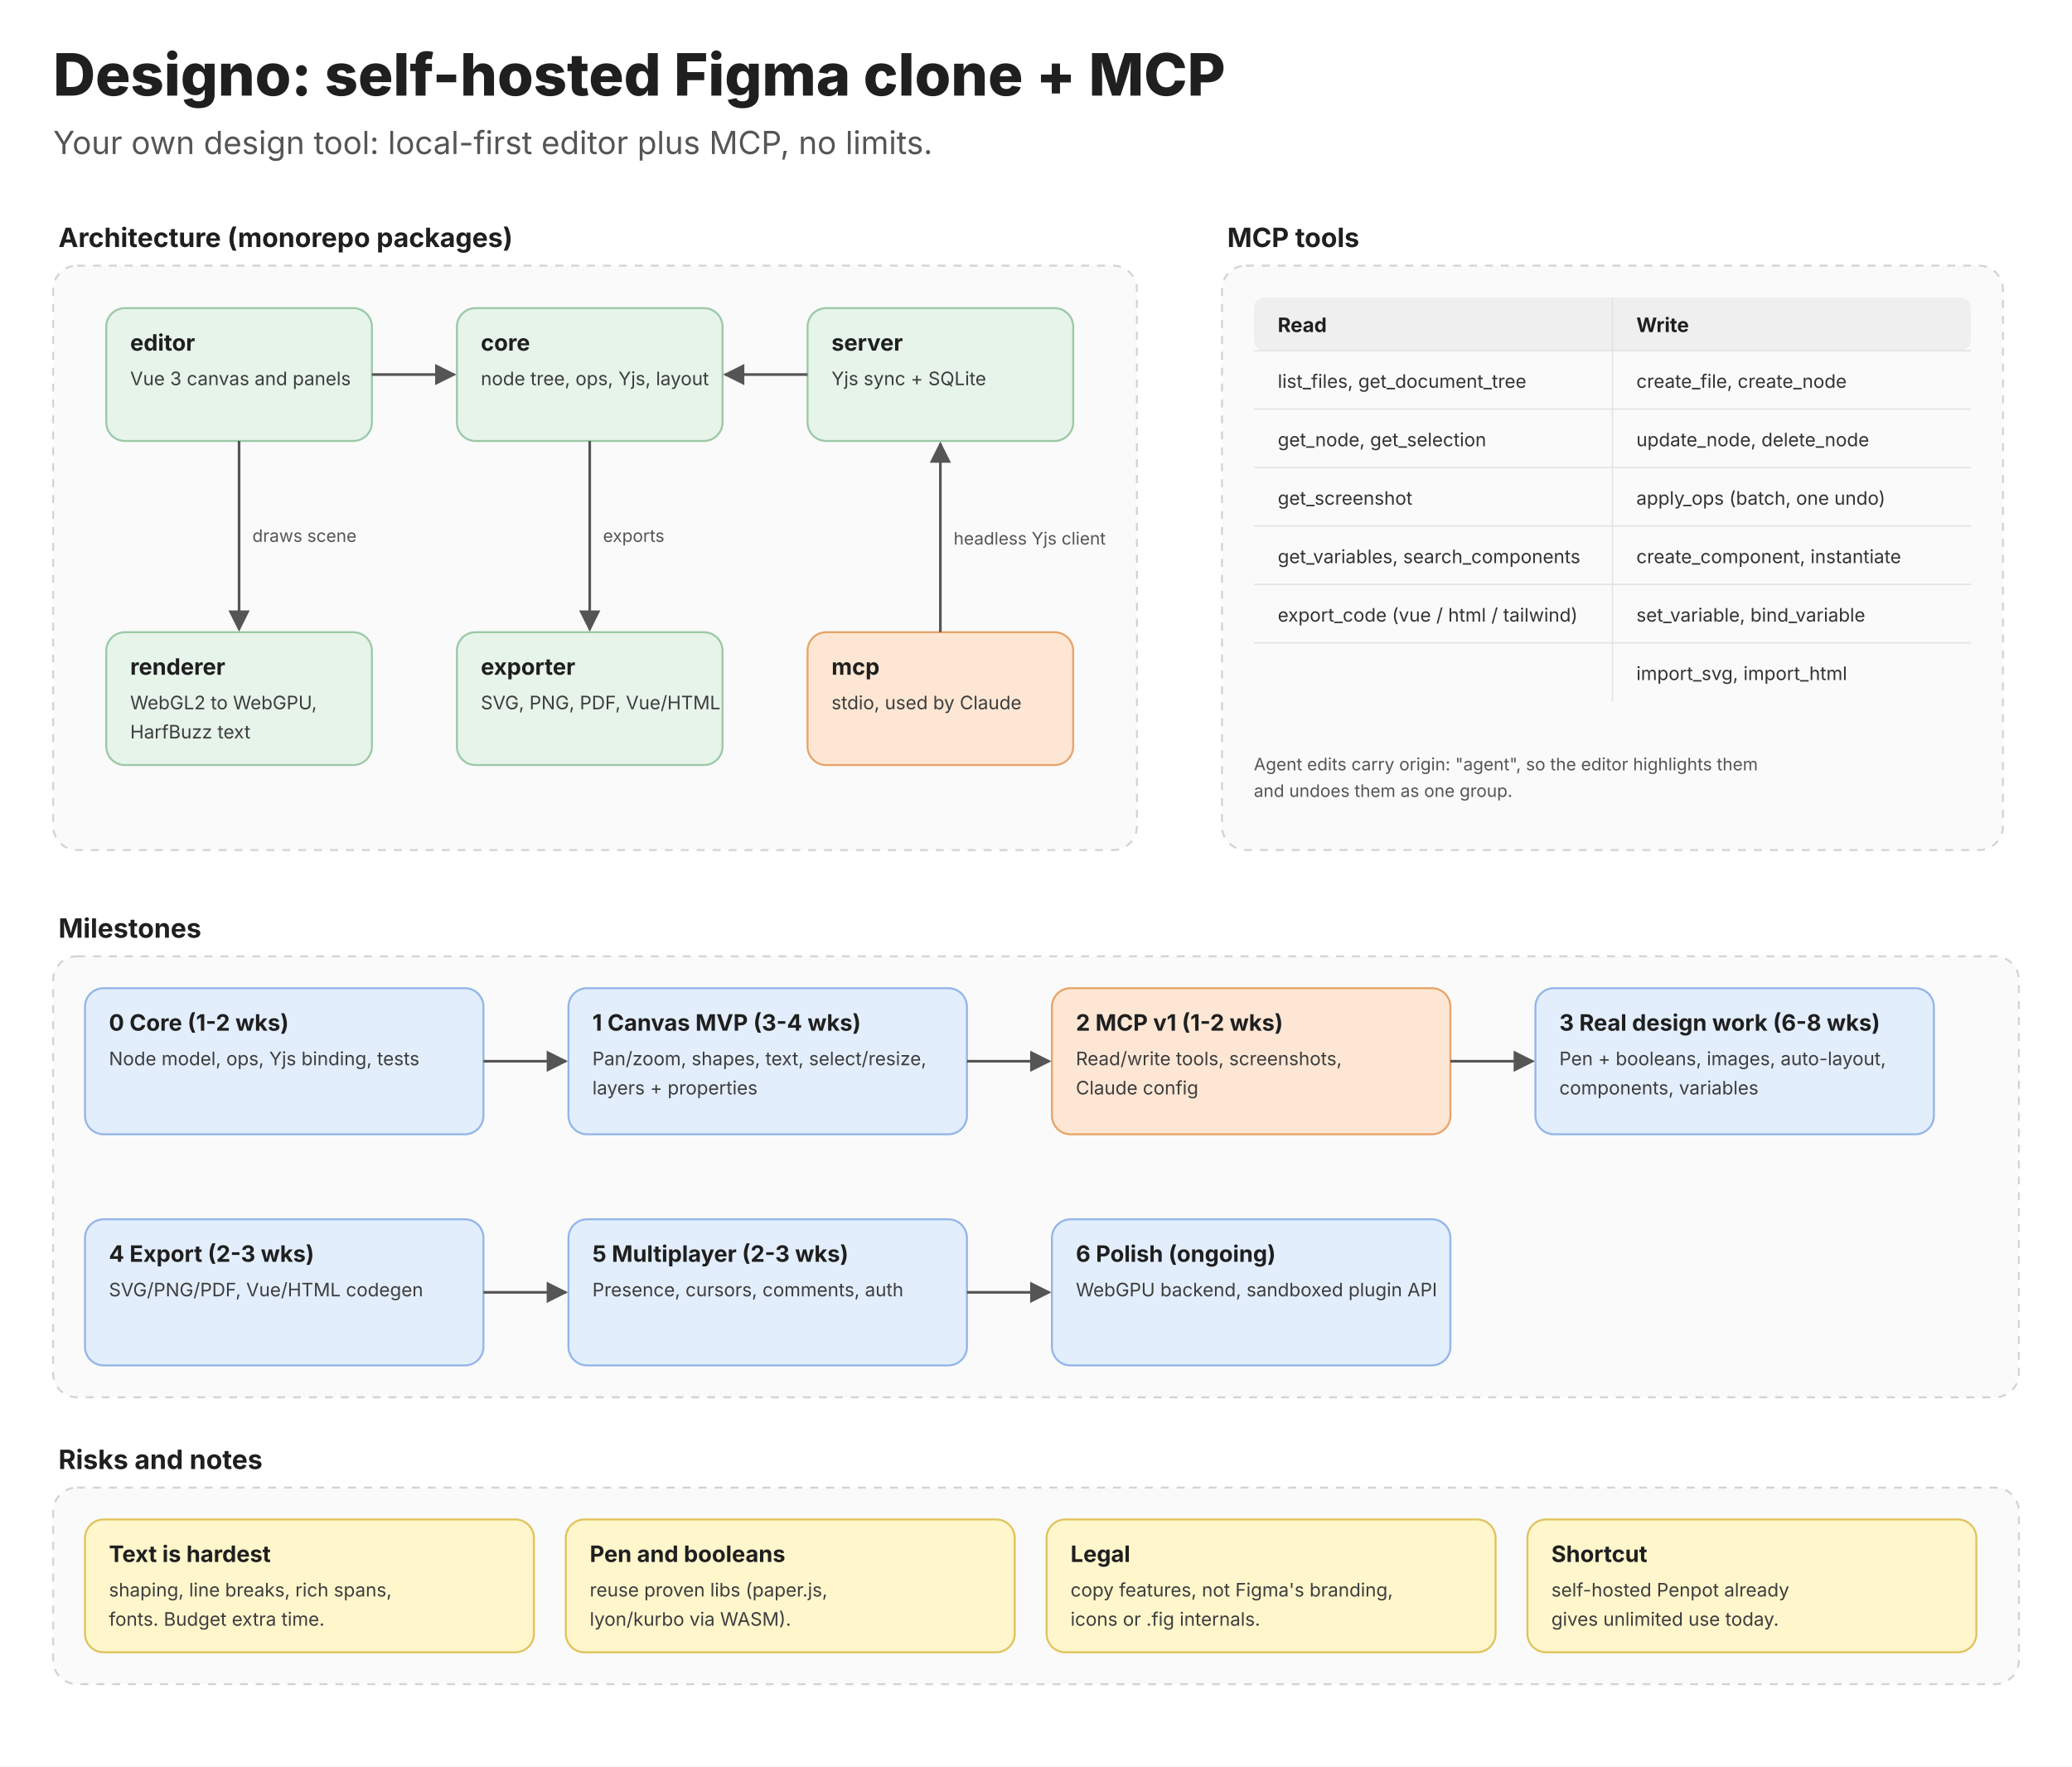
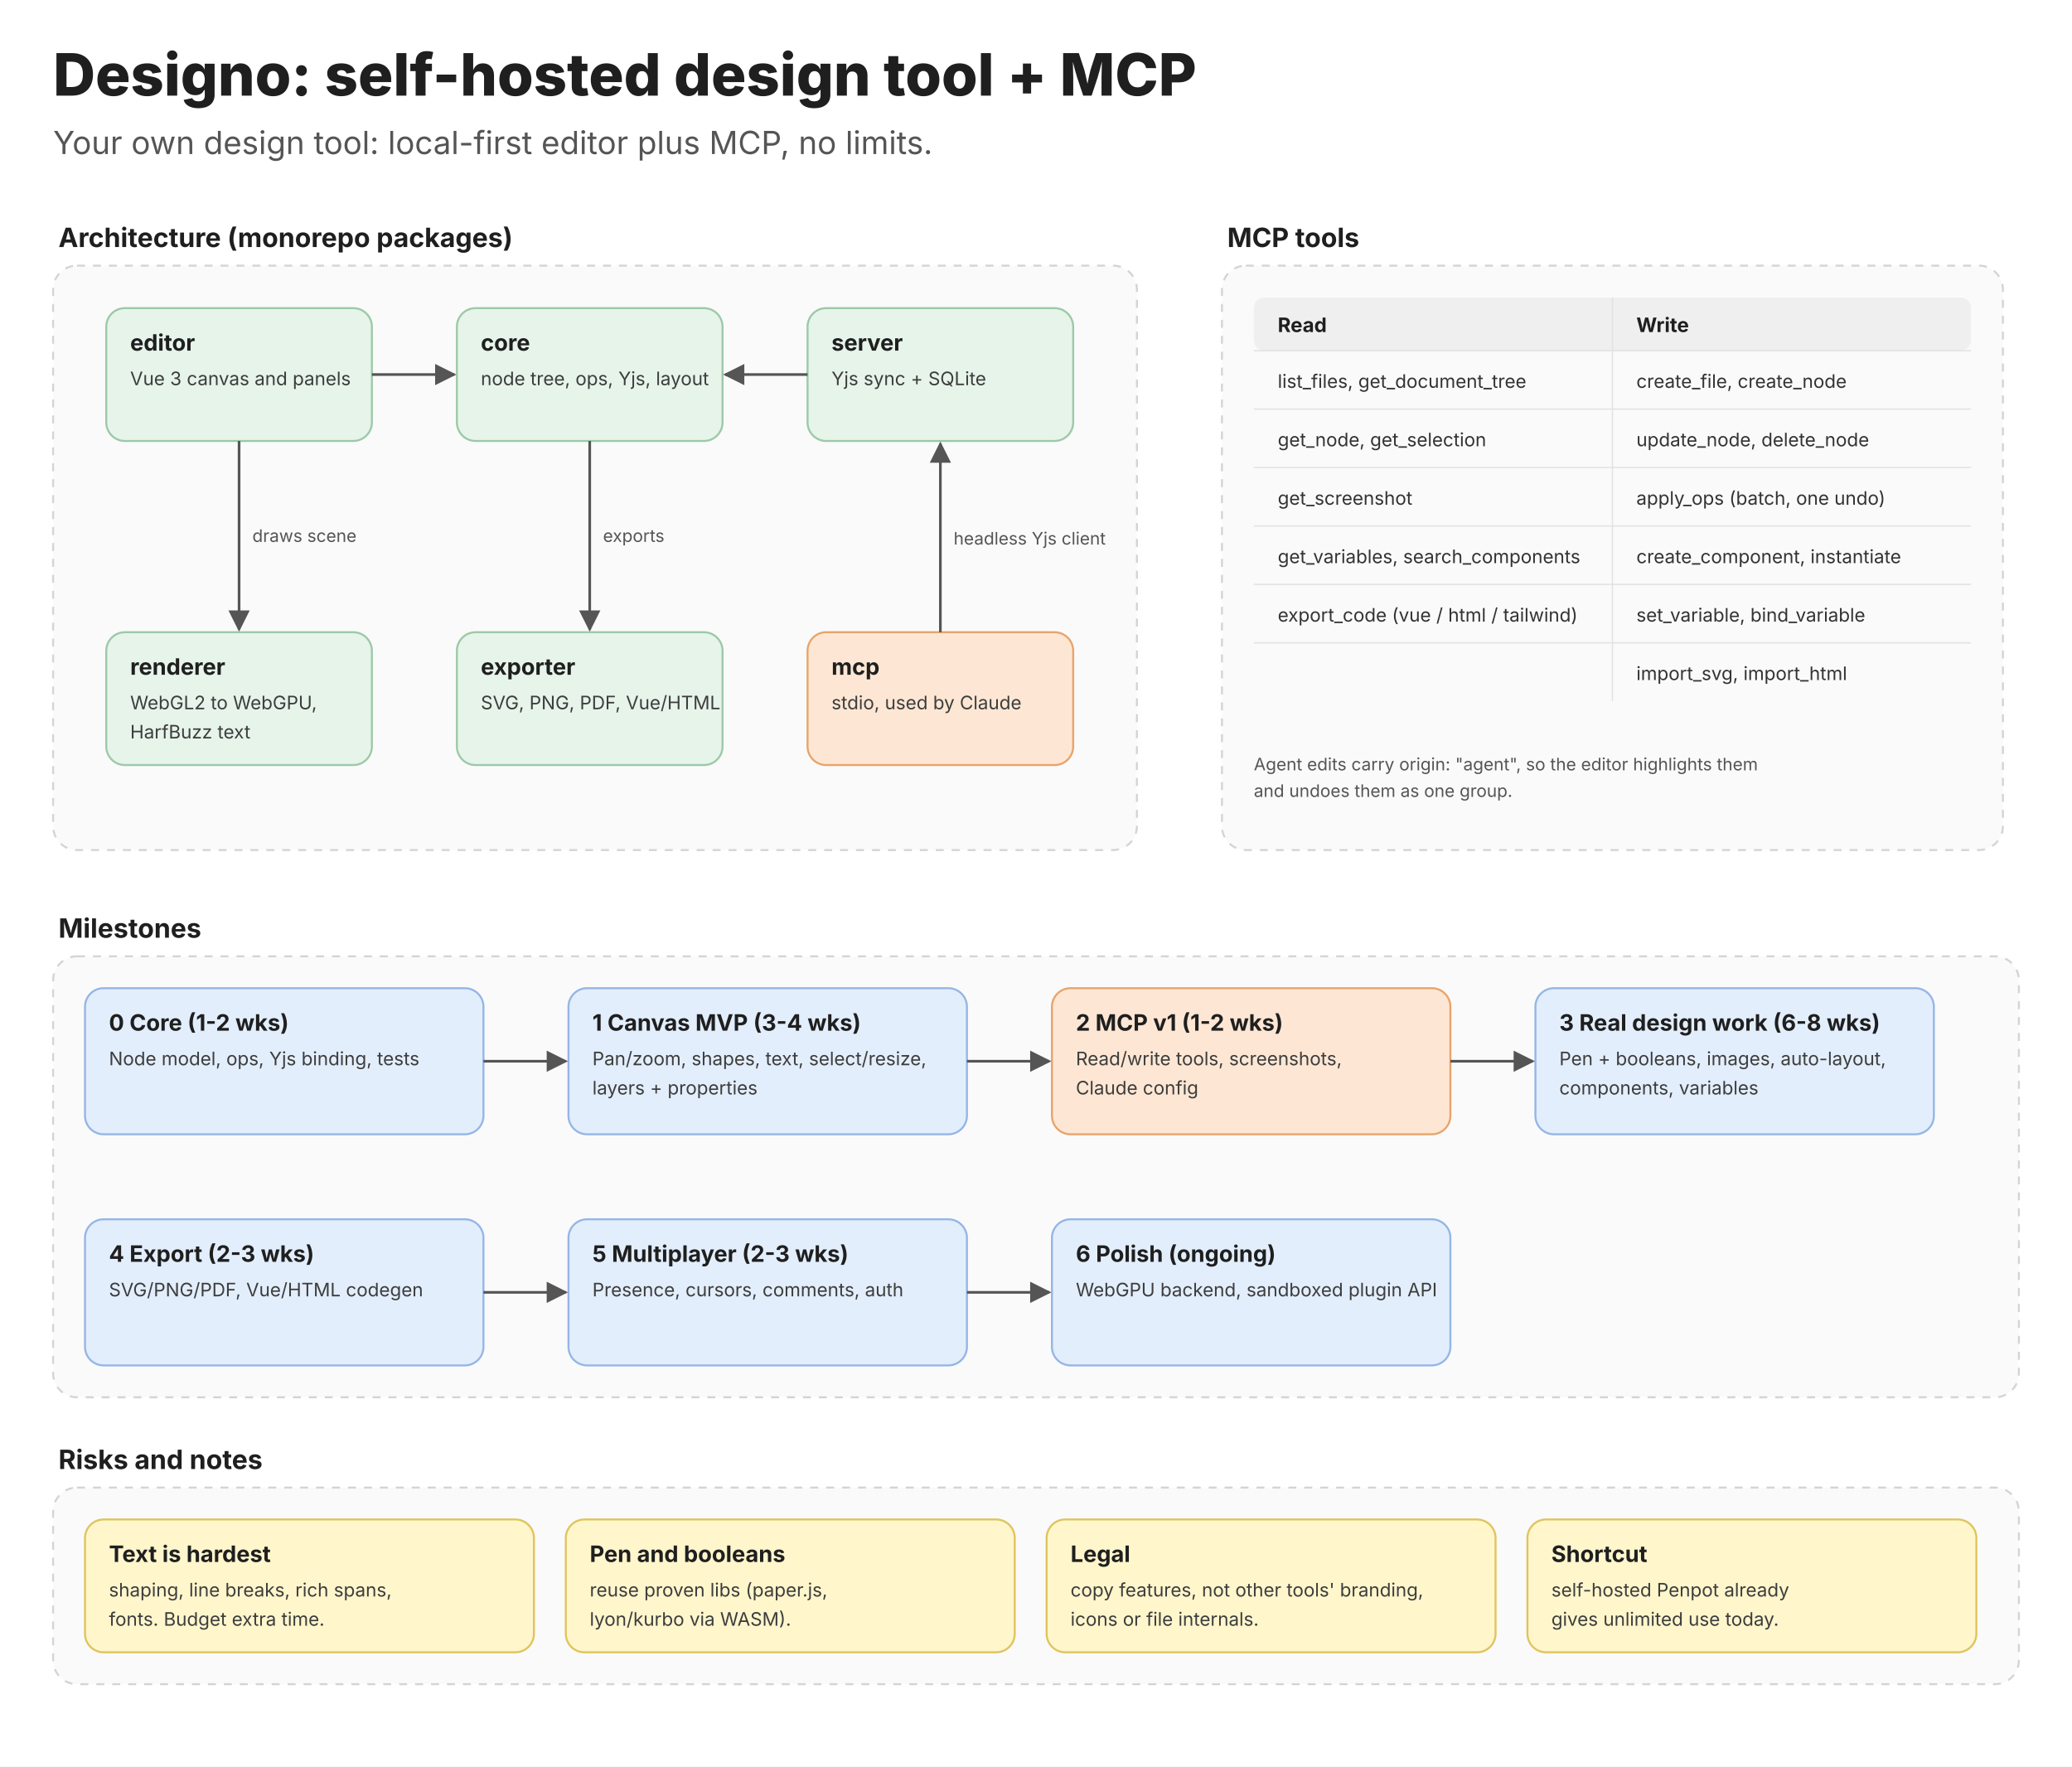
<svg xmlns="http://www.w3.org/2000/svg" viewBox="-40 -20 1560 1330" width="1560" height="1330" font-family="Inter, -apple-system, Segoe UI, Helvetica, Arial, sans-serif">
  <defs>
    <marker id="a" viewBox="0 0 10 10" refX="9" refY="5" markerWidth="8" markerHeight="8" orient="auto-start-reverse">
      <path d="M0 0L10 5L0 10z" fill="#555" />
    </marker>
  </defs>
  <rect x="-40" y="-20" width="1560" height="1330" fill="#ffffff" />
-   <text x="0" y="52" font-size="44" font-weight="800" fill="#1f1f1f" text-anchor="start">Designo: self-hosted Figma clone + MCP</text>
+   <text x="0" y="52" font-size="44" font-weight="800" fill="#1f1f1f" text-anchor="start">Designo: self-hosted design tool + MCP</text>
  <text x="0" y="96" font-size="24" font-weight="400" fill="#555" text-anchor="start">Your own design tool: local-first editor plus MCP, no limits.</text>
  <rect x="0" y="180" width="816" height="440" rx="18" fill="#fafafa" stroke="#d4d4d4" stroke-width="1.5" stroke-dasharray="6 6" />
  <text x="4" y="166" font-size="20" font-weight="700" fill="#1f1f1f" text-anchor="start">Architecture (monorepo packages)</text>
  <rect x="40" y="212" width="200" height="100" rx="14" fill="#e6f4ea" stroke="#9cc9a8" stroke-width="1.5" />
  <text x="58" y="244" font-size="17" font-weight="700" fill="#1f1f1f" text-anchor="start">editor</text>
  <text x="58" y="270" font-size="14" font-weight="400" fill="#3d3d3d" text-anchor="start">Vue 3 canvas and panels</text>
  <rect x="304" y="212" width="200" height="100" rx="14" fill="#e6f4ea" stroke="#9cc9a8" stroke-width="1.5" />
  <text x="322" y="244" font-size="17" font-weight="700" fill="#1f1f1f" text-anchor="start">core</text>
  <text x="322" y="270" font-size="14" font-weight="400" fill="#3d3d3d" text-anchor="start">node tree, ops, Yjs, layout</text>
  <rect x="568" y="212" width="200" height="100" rx="14" fill="#e6f4ea" stroke="#9cc9a8" stroke-width="1.5" />
  <text x="586" y="244" font-size="17" font-weight="700" fill="#1f1f1f" text-anchor="start">server</text>
  <text x="586" y="270" font-size="14" font-weight="400" fill="#3d3d3d" text-anchor="start">Yjs sync + SQLite</text>
  <rect x="40" y="456" width="200" height="100" rx="14" fill="#e6f4ea" stroke="#9cc9a8" stroke-width="1.5" />
  <text x="58" y="488" font-size="17" font-weight="700" fill="#1f1f1f" text-anchor="start">renderer</text>
  <text x="58" y="514" font-size="14" font-weight="400" fill="#3d3d3d" text-anchor="start">WebGL2 to WebGPU,</text>
  <text x="58" y="536" font-size="14" font-weight="400" fill="#3d3d3d" text-anchor="start">HarfBuzz text</text>
  <rect x="304" y="456" width="200" height="100" rx="14" fill="#e6f4ea" stroke="#9cc9a8" stroke-width="1.5" />
  <text x="322" y="488" font-size="17" font-weight="700" fill="#1f1f1f" text-anchor="start">exporter</text>
  <text x="322" y="514" font-size="14" font-weight="400" fill="#3d3d3d" text-anchor="start">SVG, PNG, PDF, Vue/HTML</text>
  <rect x="568" y="456" width="200" height="100" rx="14" fill="#fde7d4" stroke="#e8a46a" stroke-width="1.5" />
  <text x="586" y="488" font-size="17" font-weight="700" fill="#1f1f1f" text-anchor="start">mcp</text>
  <text x="586" y="514" font-size="14" font-weight="400" fill="#3d3d3d" text-anchor="start">stdio, used by Claude</text>
  <line x1="240" y1="262" x2="302" y2="262" stroke="#555" stroke-width="2" marker-end="url(#a)" />
  <line x1="568" y1="262" x2="506" y2="262" stroke="#555" stroke-width="2" marker-end="url(#a)" />
  <line x1="140" y1="312" x2="140" y2="454" stroke="#555" stroke-width="2" marker-end="url(#a)" />
  <text x="150.0" y="388.0" font-size="13" font-weight="400" fill="#555" text-anchor="start">draws scene</text>
  <line x1="404" y1="312" x2="404" y2="454" stroke="#555" stroke-width="2" marker-end="url(#a)" />
  <text x="414.0" y="388.0" font-size="13" font-weight="400" fill="#555" text-anchor="start">exports</text>
  <line x1="668" y1="456" x2="668" y2="314" stroke="#555" stroke-width="2" marker-end="url(#a)" />
  <text x="678.0" y="390.0" font-size="13" font-weight="400" fill="#555" text-anchor="start">headless Yjs client</text>
  <rect x="880" y="180" width="588" height="440" rx="18" fill="#fafafa" stroke="#d4d4d4" stroke-width="1.5" stroke-dasharray="6 6" />
  <text x="884" y="166" font-size="20" font-weight="700" fill="#1f1f1f" text-anchor="start">MCP tools</text>
  <rect x="904" y="204" width="540" height="40" rx="8" fill="#efefef" stroke="none" stroke-width="1.5" />
  <text x="922" y="230" font-size="15" font-weight="700" fill="#1f1f1f" text-anchor="start">Read</text>
  <text x="1192" y="230" font-size="15" font-weight="700" fill="#1f1f1f" text-anchor="start">Write</text>
  <line x1="904" y1="244" x2="1444" y2="244" stroke="#e2e2e2" />
  <text x="922" y="272" font-size="14" font-weight="400" fill="#333" text-anchor="start">list_files, get_document_tree</text>
  <text x="1192" y="272" font-size="14" font-weight="400" fill="#333" text-anchor="start">create_file, create_node</text>
  <line x1="904" y1="288" x2="1444" y2="288" stroke="#e2e2e2" />
  <text x="922" y="316" font-size="14" font-weight="400" fill="#333" text-anchor="start">get_node, get_selection</text>
  <text x="1192" y="316" font-size="14" font-weight="400" fill="#333" text-anchor="start">update_node, delete_node</text>
  <line x1="904" y1="332" x2="1444" y2="332" stroke="#e2e2e2" />
  <text x="922" y="360" font-size="14" font-weight="400" fill="#333" text-anchor="start">get_screenshot</text>
  <text x="1192" y="360" font-size="14" font-weight="400" fill="#333" text-anchor="start">apply_ops (batch, one undo)</text>
  <line x1="904" y1="376" x2="1444" y2="376" stroke="#e2e2e2" />
  <text x="922" y="404" font-size="14" font-weight="400" fill="#333" text-anchor="start">get_variables, search_components</text>
  <text x="1192" y="404" font-size="14" font-weight="400" fill="#333" text-anchor="start">create_component, instantiate</text>
  <line x1="904" y1="420" x2="1444" y2="420" stroke="#e2e2e2" />
  <text x="922" y="448" font-size="14" font-weight="400" fill="#333" text-anchor="start">export_code (vue / html / tailwind)</text>
  <text x="1192" y="448" font-size="14" font-weight="400" fill="#333" text-anchor="start">set_variable, bind_variable</text>
  <line x1="904" y1="464" x2="1444" y2="464" stroke="#e2e2e2" />
  <text x="922" y="492" font-size="14" font-weight="400" fill="#333" text-anchor="start" />
  <text x="1192" y="492" font-size="14" font-weight="400" fill="#333" text-anchor="start">import_svg, import_html</text>
  <line x1="1174" y1="204" x2="1174" y2="508" stroke="#e2e2e2" />
  <text x="904" y="560" font-size="13" font-weight="400" fill="#555" text-anchor="start">Agent edits carry origin: "agent", so the editor highlights them</text>
  <text x="904" y="580" font-size="13" font-weight="400" fill="#555" text-anchor="start">and undoes them as one group.</text>
  <rect x="0" y="700" width="1480" height="332" rx="18" fill="#fafafa" stroke="#d4d4d4" stroke-width="1.5" stroke-dasharray="6 6" />
  <text x="4" y="686" font-size="20" font-weight="700" fill="#1f1f1f" text-anchor="start">Milestones</text>
  <rect x="24" y="724" width="300" height="110" rx="14" fill="#e3eefc" stroke="#94b6e6" stroke-width="1.5" />
  <text x="42" y="756" font-size="17" font-weight="700" fill="#1f1f1f" text-anchor="start">0  Core  (1-2 wks)</text>
  <text x="42" y="782" font-size="14" font-weight="400" fill="#3d3d3d" text-anchor="start">Node model, ops, Yjs binding, tests</text>
  <rect x="388" y="724" width="300" height="110" rx="14" fill="#e3eefc" stroke="#94b6e6" stroke-width="1.5" />
  <text x="406" y="756" font-size="17" font-weight="700" fill="#1f1f1f" text-anchor="start">1  Canvas MVP  (3-4 wks)</text>
  <text x="406" y="782" font-size="14" font-weight="400" fill="#3d3d3d" text-anchor="start">Pan/zoom, shapes, text, select/resize,</text>
  <text x="406" y="804" font-size="14" font-weight="400" fill="#3d3d3d" text-anchor="start">layers + properties</text>
  <rect x="752" y="724" width="300" height="110" rx="14" fill="#fde7d4" stroke="#e8a46a" stroke-width="1.5" />
  <text x="770" y="756" font-size="17" font-weight="700" fill="#1f1f1f" text-anchor="start">2  MCP v1  (1-2 wks)</text>
  <text x="770" y="782" font-size="14" font-weight="400" fill="#3d3d3d" text-anchor="start">Read/write tools, screenshots,</text>
  <text x="770" y="804" font-size="14" font-weight="400" fill="#3d3d3d" text-anchor="start">Claude config</text>
  <rect x="1116" y="724" width="300" height="110" rx="14" fill="#e3eefc" stroke="#94b6e6" stroke-width="1.5" />
  <text x="1134" y="756" font-size="17" font-weight="700" fill="#1f1f1f" text-anchor="start">3  Real design work  (6-8 wks)</text>
  <text x="1134" y="782" font-size="14" font-weight="400" fill="#3d3d3d" text-anchor="start">Pen + booleans, images, auto-layout,</text>
  <text x="1134" y="804" font-size="14" font-weight="400" fill="#3d3d3d" text-anchor="start">components, variables</text>
  <rect x="24" y="898" width="300" height="110" rx="14" fill="#e3eefc" stroke="#94b6e6" stroke-width="1.5" />
  <text x="42" y="930" font-size="17" font-weight="700" fill="#1f1f1f" text-anchor="start">4  Export  (2-3 wks)</text>
  <text x="42" y="956" font-size="14" font-weight="400" fill="#3d3d3d" text-anchor="start">SVG/PNG/PDF, Vue/HTML codegen</text>
  <rect x="388" y="898" width="300" height="110" rx="14" fill="#e3eefc" stroke="#94b6e6" stroke-width="1.5" />
  <text x="406" y="930" font-size="17" font-weight="700" fill="#1f1f1f" text-anchor="start">5  Multiplayer  (2-3 wks)</text>
  <text x="406" y="956" font-size="14" font-weight="400" fill="#3d3d3d" text-anchor="start">Presence, cursors, comments, auth</text>
  <rect x="752" y="898" width="300" height="110" rx="14" fill="#e3eefc" stroke="#94b6e6" stroke-width="1.5" />
  <text x="770" y="930" font-size="17" font-weight="700" fill="#1f1f1f" text-anchor="start">6  Polish  (ongoing)</text>
  <text x="770" y="956" font-size="14" font-weight="400" fill="#3d3d3d" text-anchor="start">WebGPU backend, sandboxed plugin API</text>
  <line x1="324" y1="779" x2="386" y2="779" stroke="#555" stroke-width="2" marker-end="url(#a)" />
  <line x1="688" y1="779" x2="750" y2="779" stroke="#555" stroke-width="2" marker-end="url(#a)" />
  <line x1="1052" y1="779" x2="1114" y2="779" stroke="#555" stroke-width="2" marker-end="url(#a)" />
  <line x1="324" y1="953" x2="386" y2="953" stroke="#555" stroke-width="2" marker-end="url(#a)" />
  <line x1="688" y1="953" x2="750" y2="953" stroke="#555" stroke-width="2" marker-end="url(#a)" />
  <rect x="0" y="1100" width="1480" height="148" rx="18" fill="#fafafa" stroke="#d4d4d4" stroke-width="1.5" stroke-dasharray="6 6" />
  <text x="4" y="1086" font-size="20" font-weight="700" fill="#1f1f1f" text-anchor="start">Risks and notes</text>
  <rect x="24" y="1124" width="338" height="100" rx="14" fill="#fff6cc" stroke="#e0c45c" stroke-width="1.5" />
  <text x="42" y="1156" font-size="17" font-weight="700" fill="#1f1f1f" text-anchor="start">Text is hardest</text>
  <text x="42" y="1182" font-size="14" font-weight="400" fill="#3d3d3d" text-anchor="start">shaping, line breaks, rich spans,</text>
  <text x="42" y="1204" font-size="14" font-weight="400" fill="#3d3d3d" text-anchor="start">fonts. Budget extra time.</text>
  <rect x="386" y="1124" width="338" height="100" rx="14" fill="#fff6cc" stroke="#e0c45c" stroke-width="1.5" />
  <text x="404" y="1156" font-size="17" font-weight="700" fill="#1f1f1f" text-anchor="start">Pen and booleans</text>
  <text x="404" y="1182" font-size="14" font-weight="400" fill="#3d3d3d" text-anchor="start">reuse proven libs (paper.js,</text>
  <text x="404" y="1204" font-size="14" font-weight="400" fill="#3d3d3d" text-anchor="start">lyon/kurbo via WASM).</text>
  <rect x="748" y="1124" width="338" height="100" rx="14" fill="#fff6cc" stroke="#e0c45c" stroke-width="1.5" />
  <text x="766" y="1156" font-size="17" font-weight="700" fill="#1f1f1f" text-anchor="start">Legal</text>
-   <text x="766" y="1182" font-size="14" font-weight="400" fill="#3d3d3d" text-anchor="start">copy features, not Figma's branding,</text>
-   <text x="766" y="1204" font-size="14" font-weight="400" fill="#3d3d3d" text-anchor="start">icons or .fig internals.</text>
+   <text x="766" y="1182" font-size="14" font-weight="400" fill="#3d3d3d" text-anchor="start">copy features, not other tools' branding,</text>
+   <text x="766" y="1204" font-size="14" font-weight="400" fill="#3d3d3d" text-anchor="start">icons or file internals.</text>
  <rect x="1110" y="1124" width="338" height="100" rx="14" fill="#fff6cc" stroke="#e0c45c" stroke-width="1.5" />
  <text x="1128" y="1156" font-size="17" font-weight="700" fill="#1f1f1f" text-anchor="start">Shortcut</text>
  <text x="1128" y="1182" font-size="14" font-weight="400" fill="#3d3d3d" text-anchor="start">self-hosted Penpot already</text>
  <text x="1128" y="1204" font-size="14" font-weight="400" fill="#3d3d3d" text-anchor="start">gives unlimited use today.</text>
</svg>
